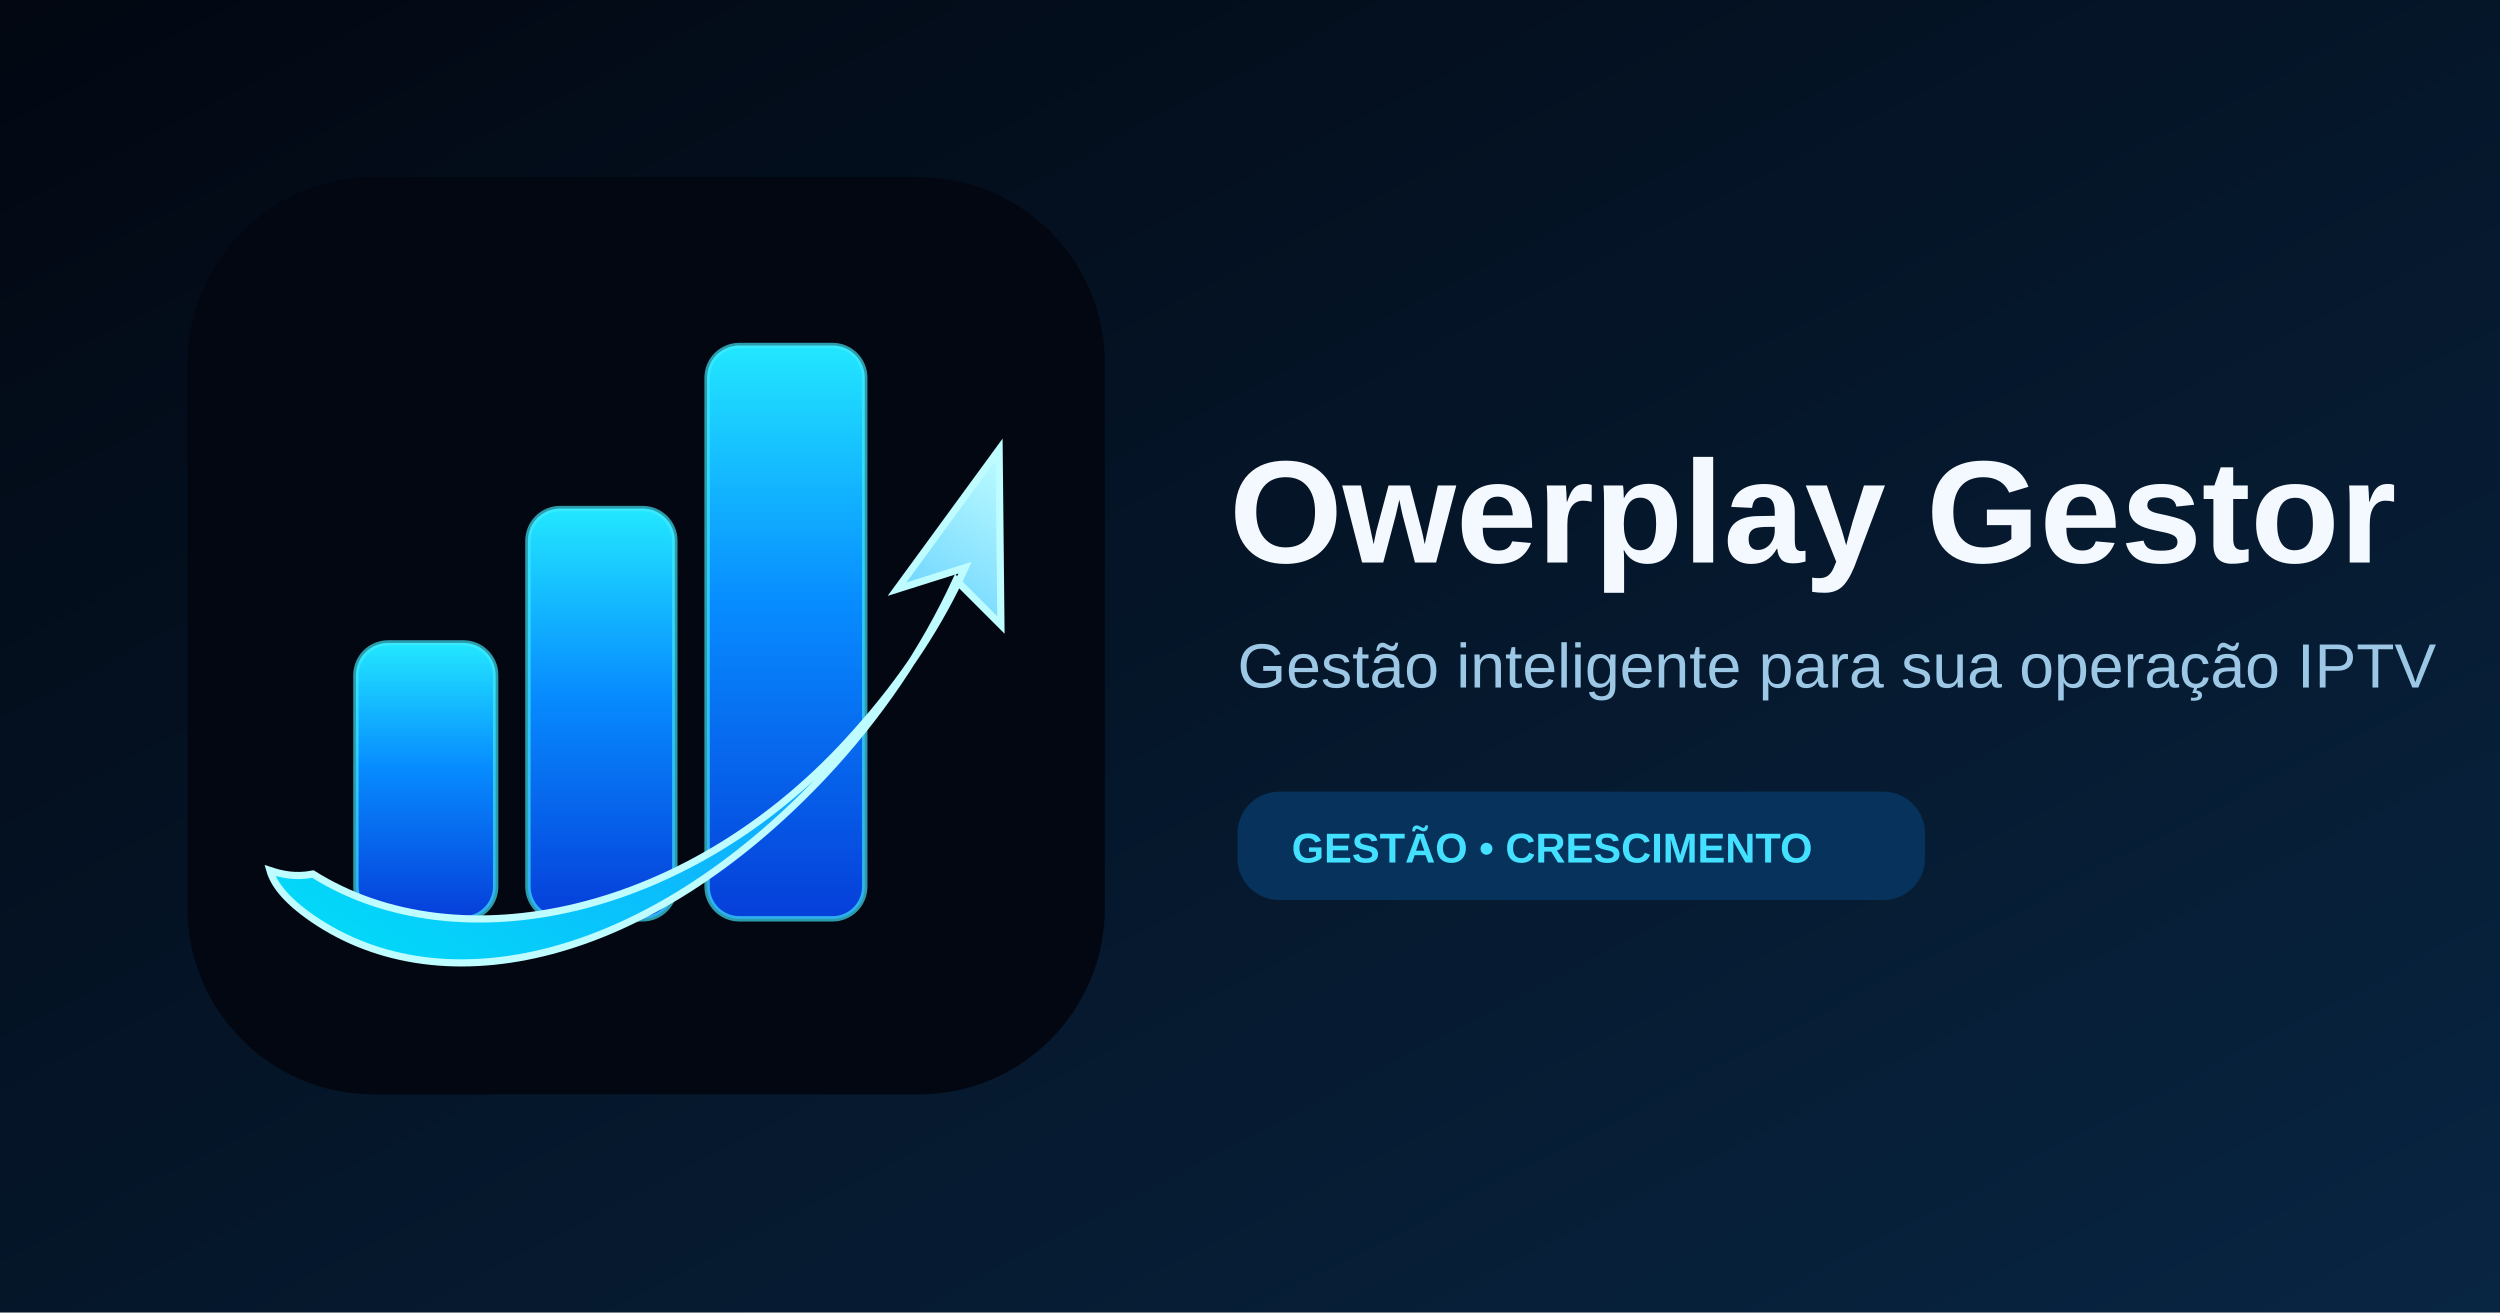
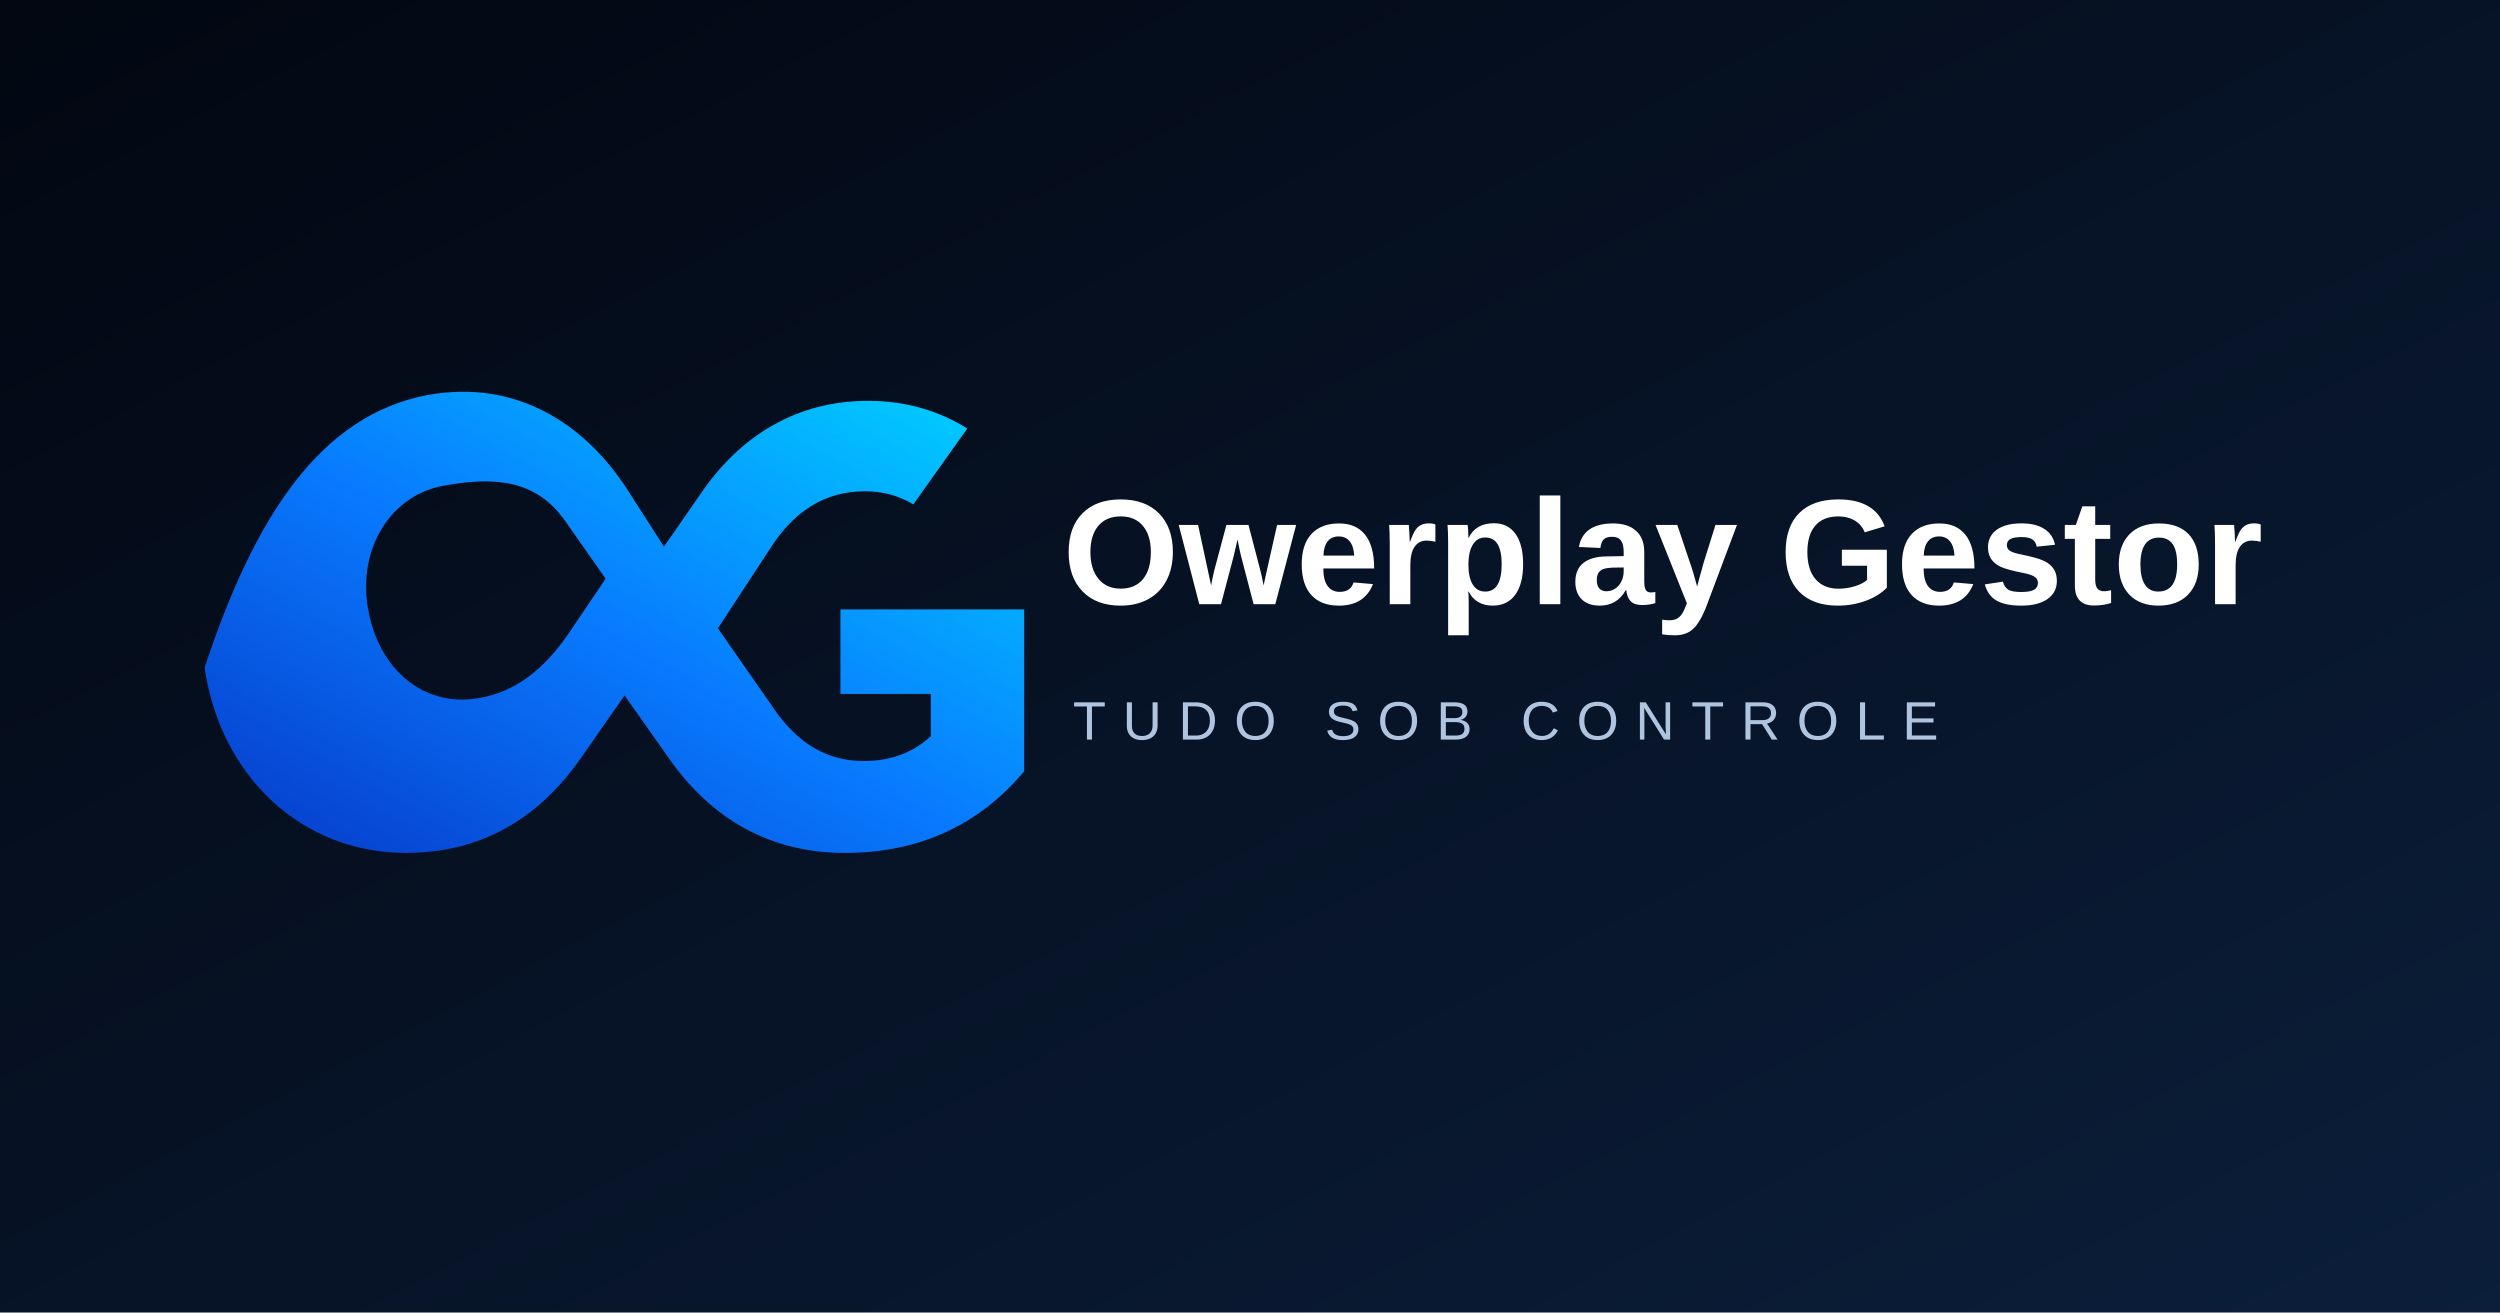
<svg xmlns="http://www.w3.org/2000/svg" viewBox="0 0 1200 630">
  <defs>
    <linearGradient id="bg" x1="0" y1="0" x2="1" y2="1">
      <stop stop-color="#020711" />
-       <stop offset="1" stop-color="#082542" />
+       <stop offset="1" stop-color="#0B1E3A" />
    </linearGradient>
-     <linearGradient id="bar" x1="0" y1="0" x2="0" y2="1">
-       <stop stop-color="#22e7ff" />
-       <stop offset=".45" stop-color="#078cff" />
-       <stop offset="1" stop-color="#063ed9" />
-     </linearGradient>
-     <linearGradient id="arrow" x1="0" y1="1" x2="1" y2="0">
-       <stop stop-color="#00dff8" />
-       <stop offset=".55" stop-color="#12a8ff" />
-       <stop offset="1" stop-color="#bdfcff" />
+     <linearGradient id="og" x1="0" y1="1" x2="1" y2="0">
+       <stop stop-color="#0738C8" />
+       <stop offset=".5" stop-color="#087CFF" />
+       <stop offset="1" stop-color="#00D4FF" />
    </linearGradient>
  </defs>
  <rect width="1200" height="630" fill="url(#bg)" />
-   <g transform="translate(90 85) scale(.86)">
-     <rect width="512" height="512" rx="104" fill="#020711" />
-     <g fill="url(#bar)" stroke="#43edff" stroke-opacity=".65" stroke-width="3">
-       <rect x="94" y="260" width="78" height="154" rx="18" />
-       <rect x="190" y="185" width="82" height="229" rx="18" />
-       <rect x="290" y="94" width="88" height="320" rx="18" />
-     </g>
-     <path d="M70 389C151 440 282 413 373 310c27-30 47-61 61-92l-38 12 57-78 1 98-25-25c-18 39-43 76-74 109C257 438 143 464 70 414c-16-11-22-20-24-27 6 2 14 4 24 2z" fill="url(#arrow)" stroke="#bffcff" stroke-width="4" />
+   <g transform="translate(115 135) scale(.7)">
+     <path fill="url(#og)" d="M129 78c61-11 108 20 137 65l25 39 25-36c27-40 66-64 115-64 26 0 49 7 68 19l-37 52c-10-6-21-9-33-9-28 0-49 14-65 39l-36 55 39 56c16 23 36 35 61 35 19 0 34-6 46-17v-29h-62v-58h126v111c-31 37-72 56-123 56-51 0-91-23-120-64l-31-44-30 43c-30 43-70 65-120 65-71 0-127-52-138-127C10 162 55 92 129 78zm12 62c-37 6-60 43-53 84 7 42 38 68 75 62 26-4 46-20 63-45l25-37-28-40c-20-28-48-30-82-24z" />
  </g>
-   <text x="590" y="270" fill="#f4f9ff" font-family="Arial,sans-serif" font-size="70" font-weight="700">Owerplay Gestor</text>
-   <text x="594" y="330" fill="#9cc7e5" font-family="Arial,sans-serif" font-size="30">Gestão inteligente para sua operação IPTV</text>
-   <rect x="594" y="380" width="330" height="52" rx="20" fill="#07325c" />
-   <text x="620" y="414" fill="#43e1ff" font-family="Arial,sans-serif" font-size="20" font-weight="700">GESTÃO • CRESCIMENTO</text>
+   <text x="510" y="290" fill="#fff" font-family="Arial,Helvetica,sans-serif" font-size="72" font-weight="700">Owerplay Gestor</text>
+   <text x="515" y="355" fill="#AFC5DF" font-family="Arial,Helvetica,sans-serif" font-size="26" letter-spacing="8">TUDO SOB CONTROLE</text>
</svg>
